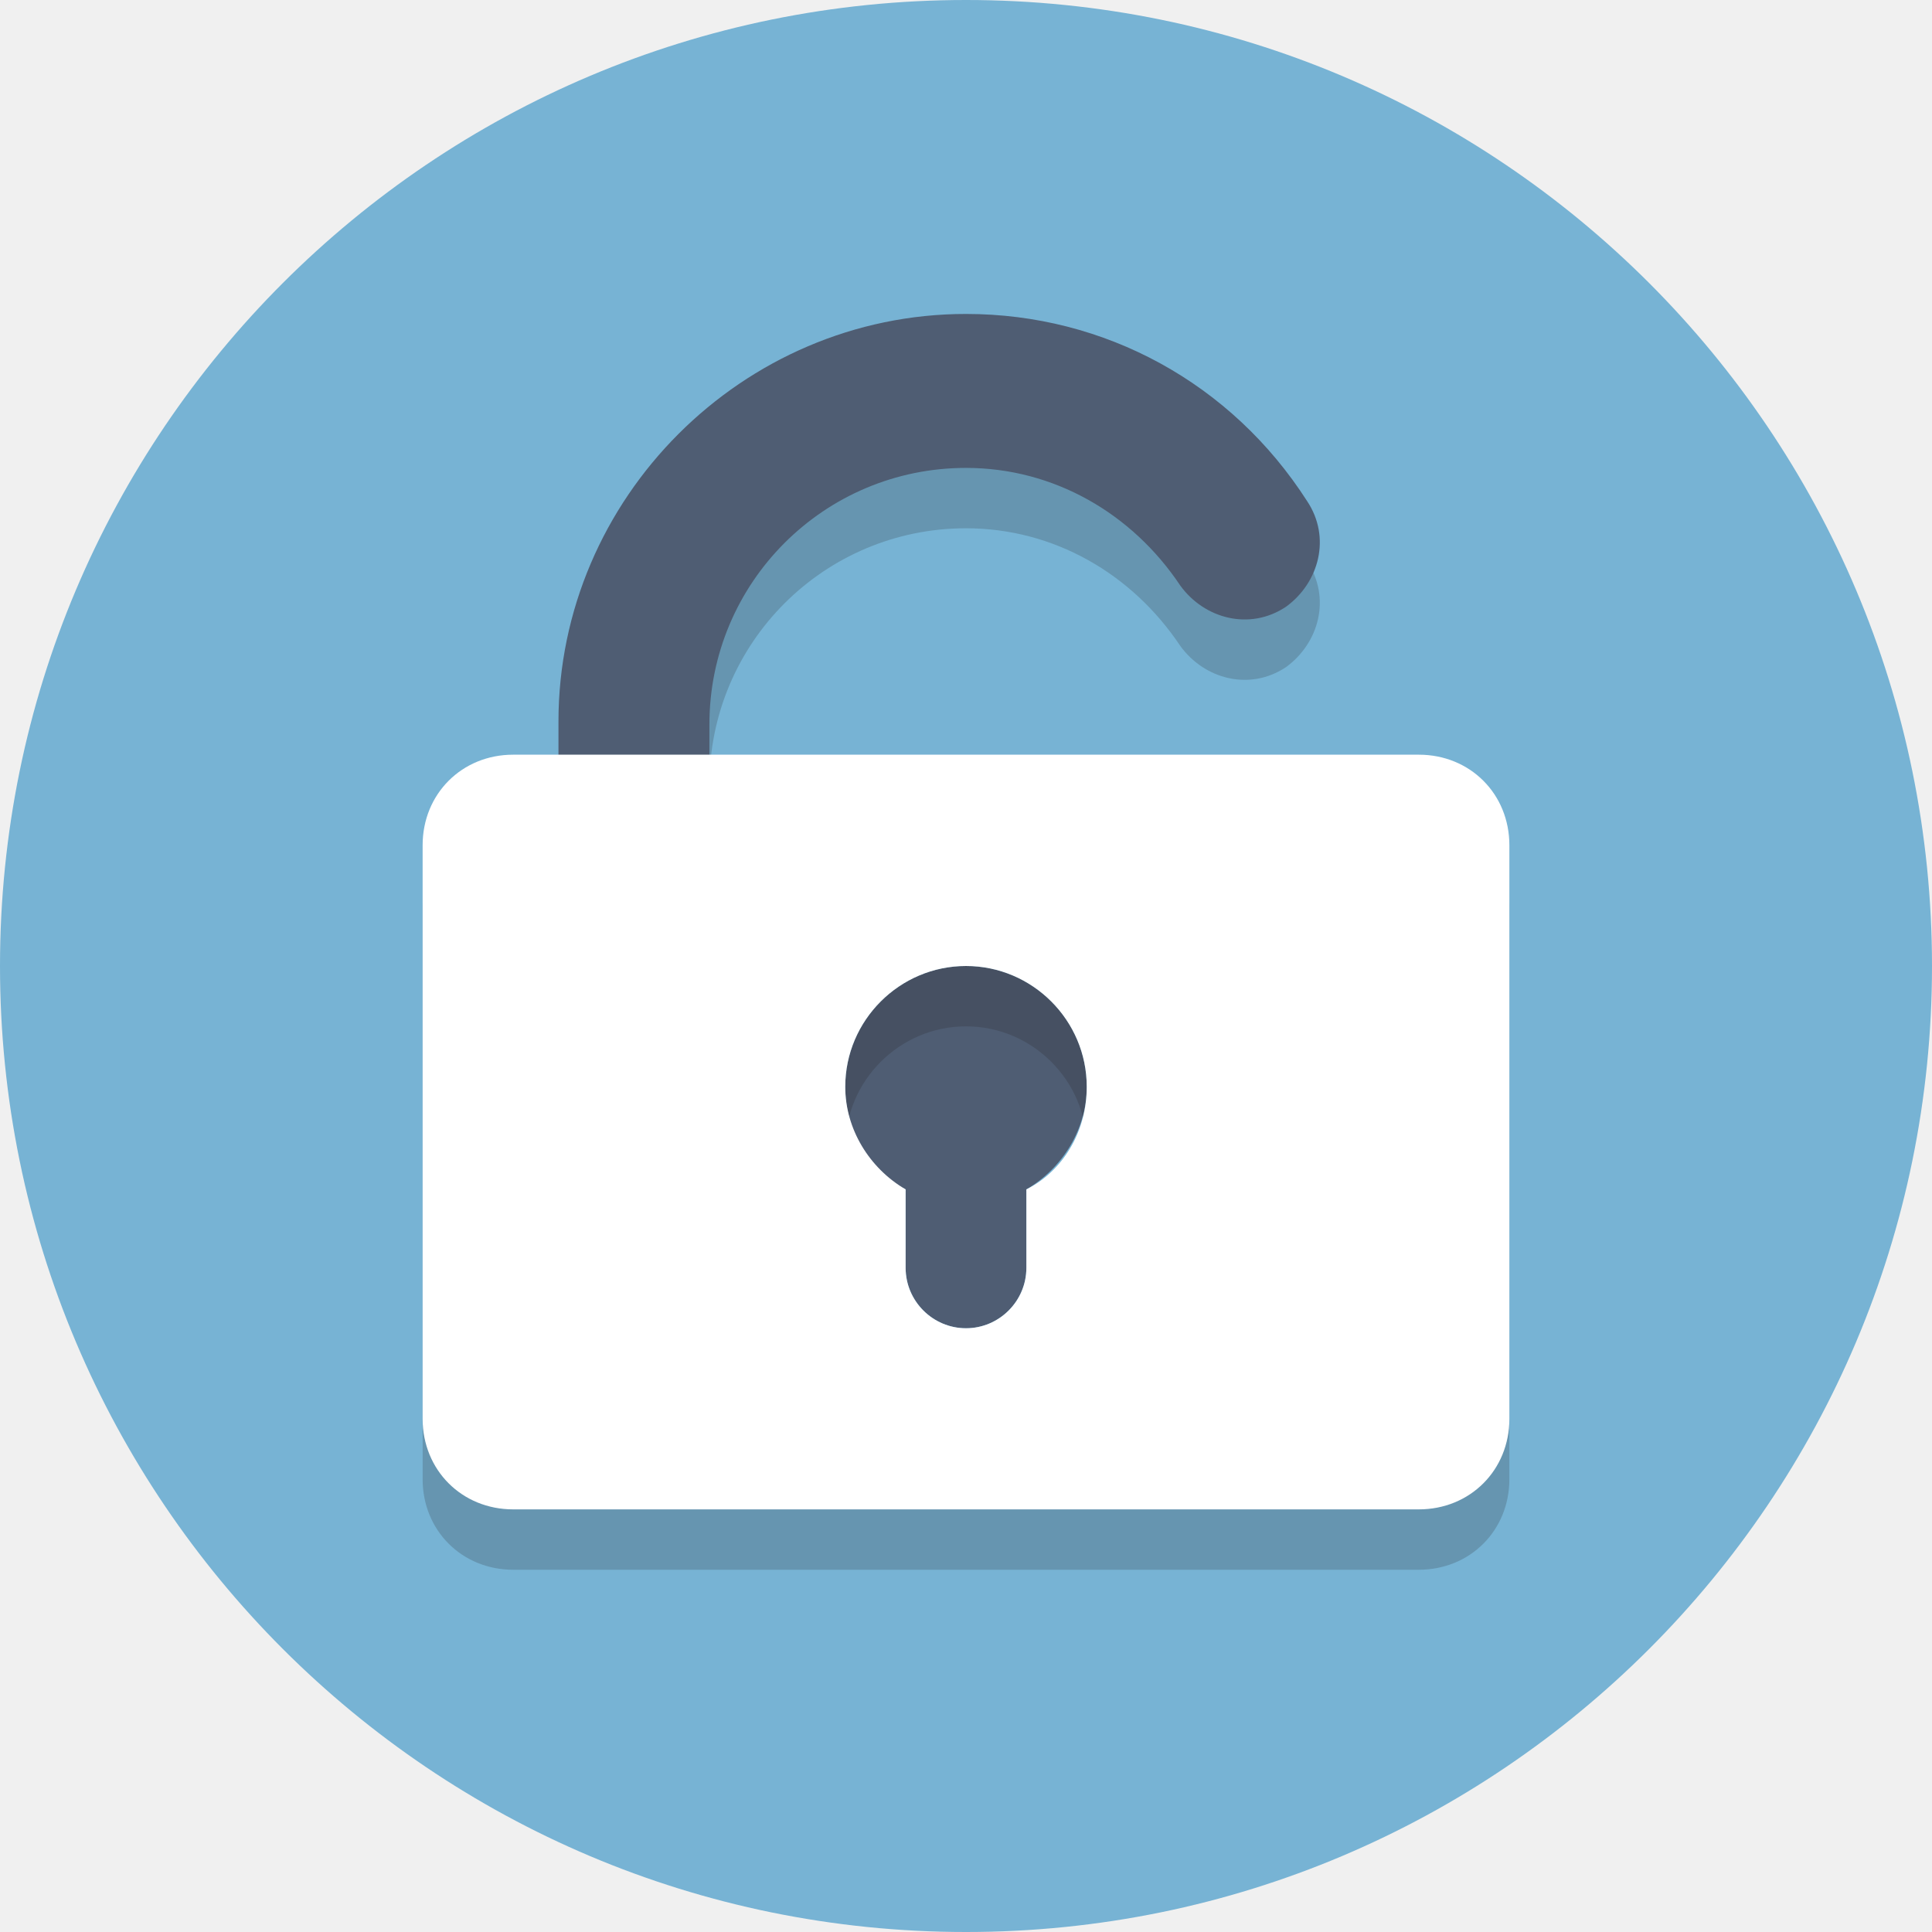
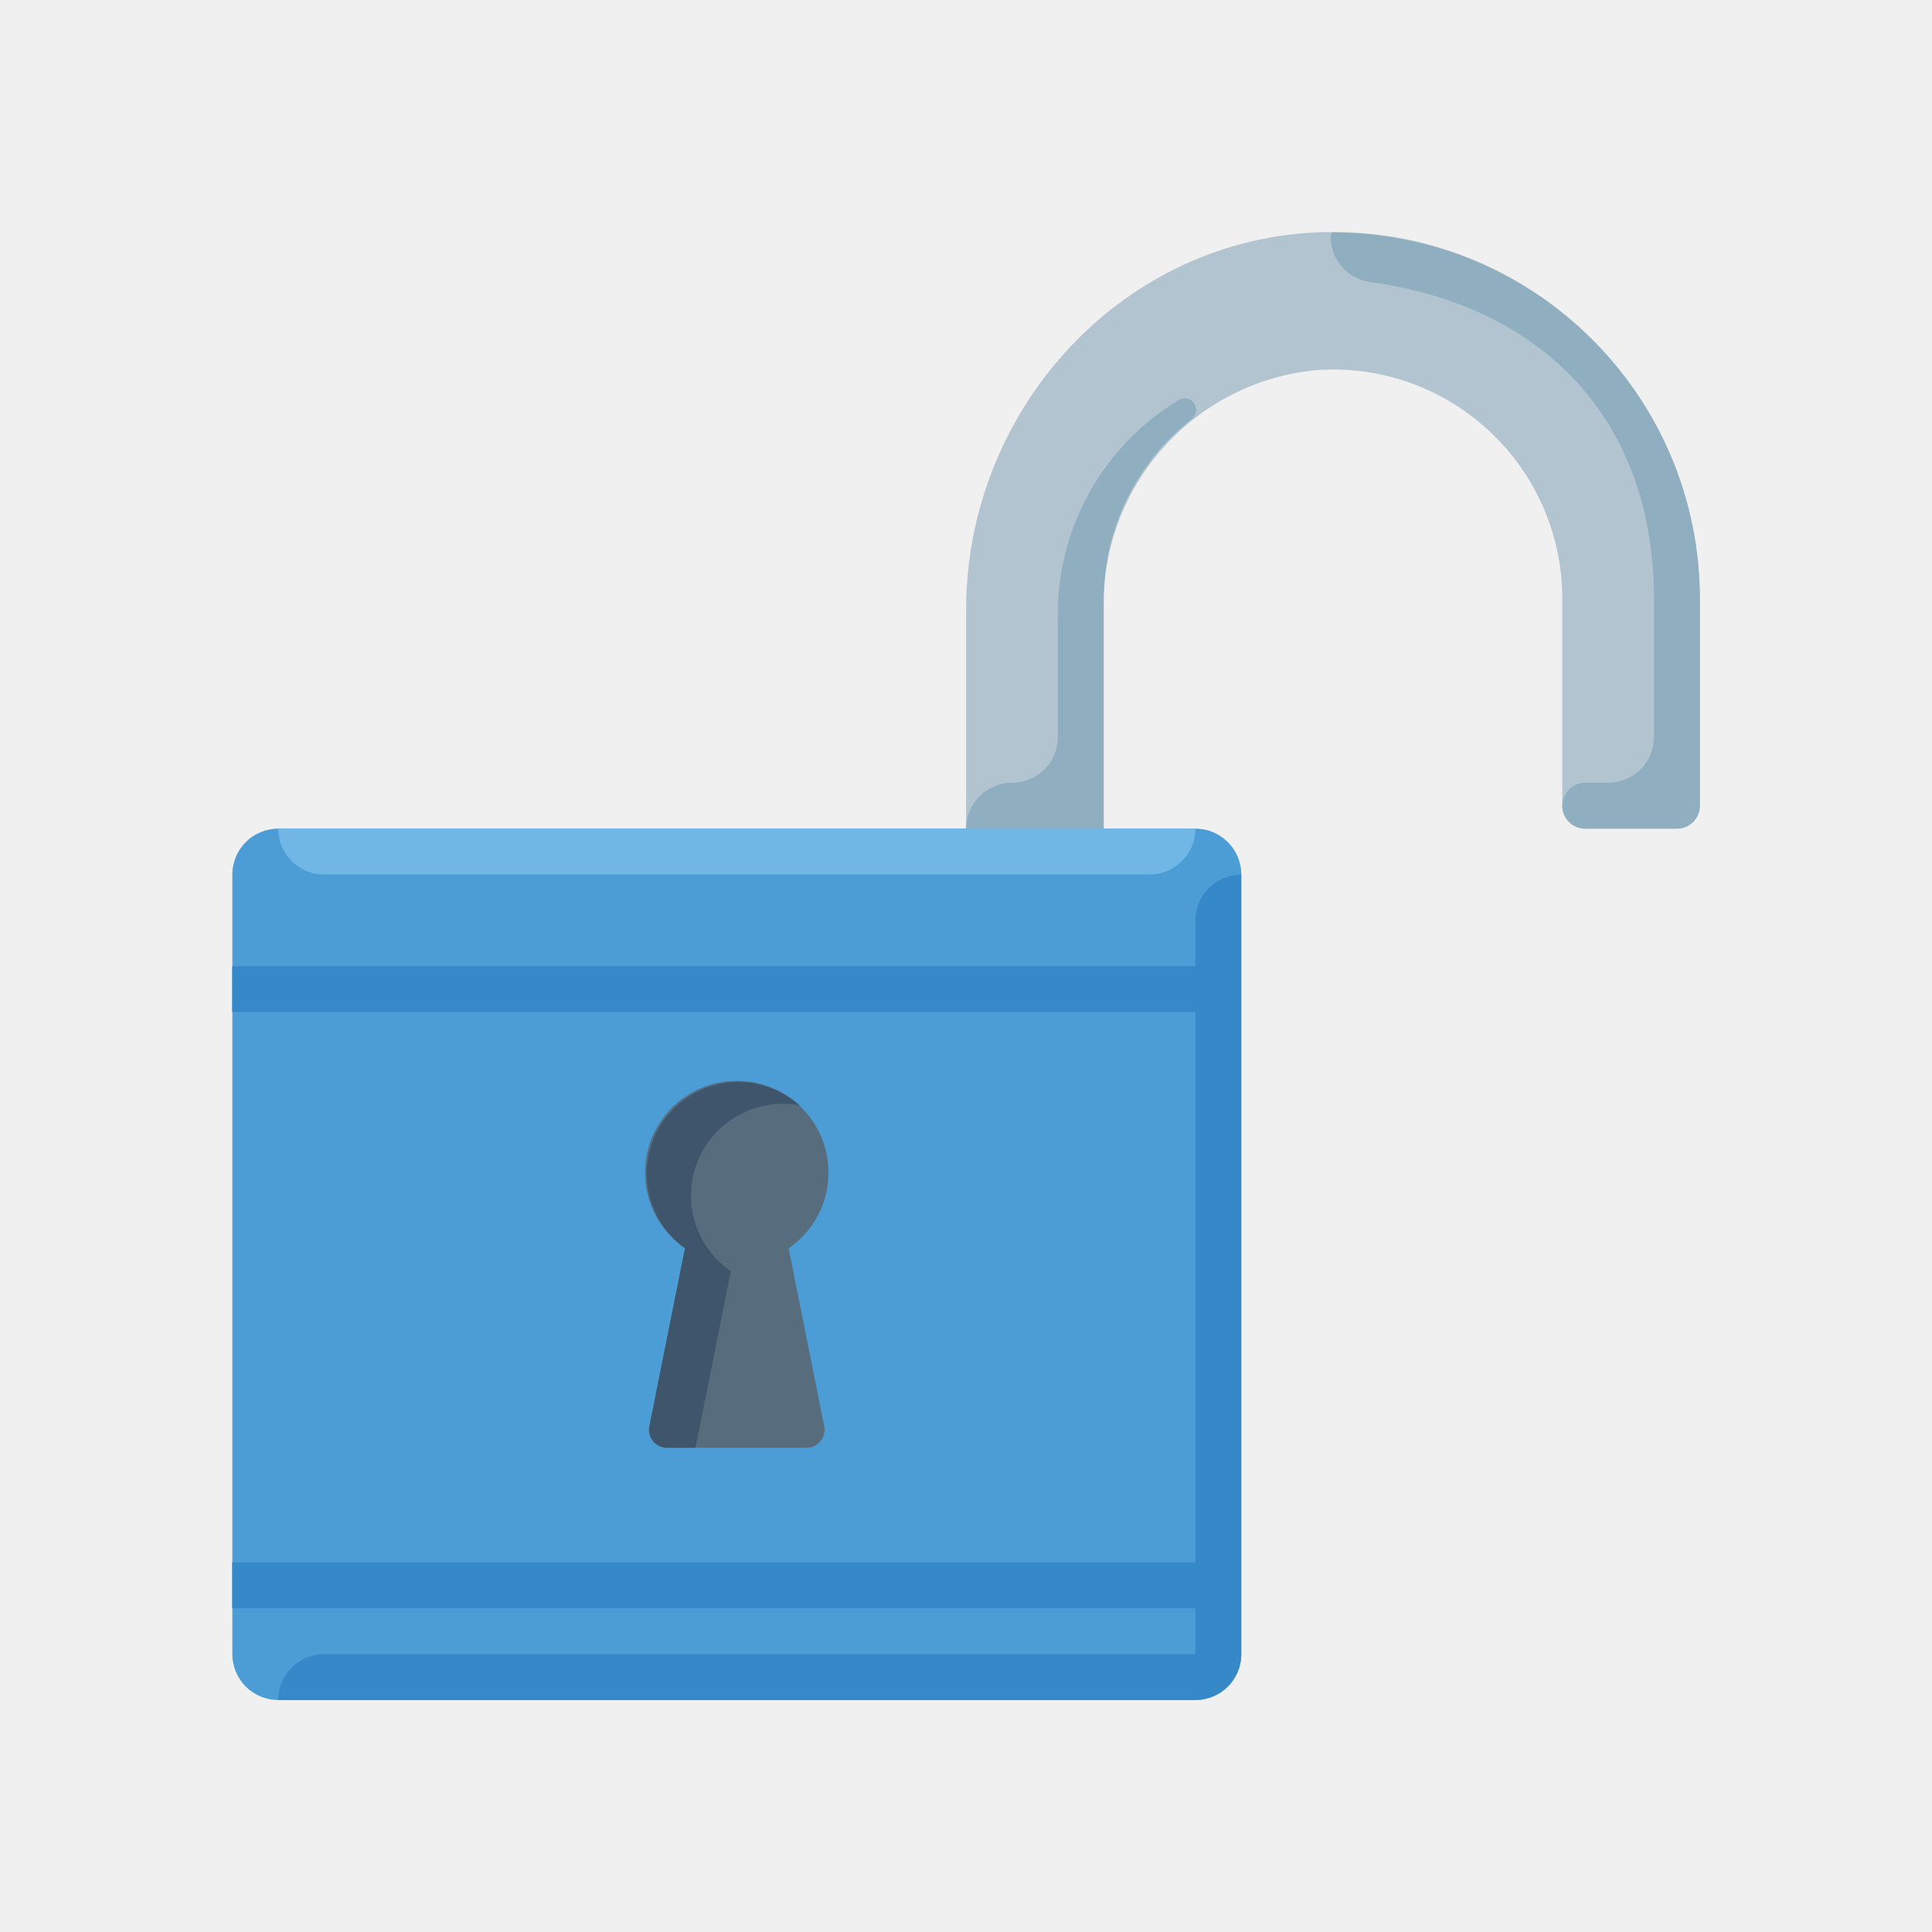
- <svg xmlns="http://www.w3.org/2000/svg" version="1.1" x="0px" y="0px" viewBox="0 0 512 512" xml:space="preserve" id="svg36" width="512" height="512">
-   <defs id="defs40" />
-   <style type="text/css" id="style2">
- 	.st0{fill:#77B3D4;}
- 	.st1{opacity:0.2;}
- 	.st2{fill:#231F20;}
- 	.st3{fill:#4F5D73;}
- 	.st4{fill:#FFFFFF;}
- </style>
-   <g id="Layer_1" transform="scale(8)">
-     <g id="g6">
-       <circle class="st0" cx="32" cy="32" r="32" id="circle4" />
-     </g>
-     <g class="st1" id="g12">
-       <g id="g10">
-         <path class="st2" d="m 21,35.7 c -1.4,0 -2.5,-1.1 -2.5,-2.5 v -7.3 c 0,-7.4 6.1,-13.5 13.5,-13.5 4.6,0 8.8,2.3 11.3,6.2 0.8,1.2 0.4,2.7 -0.7,3.5 -1.2,0.8 -2.7,0.4 -3.5,-0.7 -1.6,-2.4 -4.2,-3.9 -7.1,-3.9 -4.7,0 -8.5,3.8 -8.5,8.5 v 7.3 c 0,1.2 -1.1,2.4 -2.5,2.4 z" id="path8" />
-       </g>
-     </g>
-     <g id="g18">
-       <g id="g16">
-         <path class="st3" d="m 21,33.7 c -1.4,0 -2.5,-1.1 -2.5,-2.5 v -7.3 c 0,-7.4 6.1,-13.5 13.5,-13.5 4.6,0 8.8,2.3 11.3,6.2 0.8,1.2 0.4,2.7 -0.7,3.5 -1.2,0.8 -2.7,0.4 -3.5,-0.7 -1.6,-2.4 -4.2,-3.9 -7.1,-3.9 -4.7,0 -8.5,3.8 -8.5,8.5 v 7.3 c 0,1.2 -1.1,2.4 -2.5,2.4 z" id="path14" />
-       </g>
-     </g>
-     <g id="g24">
-       <g id="g22">
-         <path class="st3" d="m 32,32 c -2.2,0 -4,1.8 -4,4 0,1.5 0.8,2.8 2,3.4 V 42 c 0,1.1 0.9,2 2,2 1.1,0 2,-0.9 2,-2 v -2.6 c 1.2,-0.7 2,-2 2,-3.4 0,-2.2 -1.8,-4 -4,-4 z" id="path20" />
-       </g>
-     </g>
-     <g class="st1" id="g28">
-       <path class="st2" d="M 47,27 H 17 c -1.7,0 -3,1.3 -3,3 v 19 c 0,1.7 1.3,3 3,3 h 30 c 1.7,0 3,-1.3 3,-3 V 30 c 0,-1.7 -1.3,-3 -3,-3 z M 34,41.4 V 44 c 0,1.1 -0.9,2 -2,2 -1.1,0 -2,-0.9 -2,-2 v -2.6 c -1.2,-0.7 -2,-2 -2,-3.4 0,-2.2 1.8,-4 4,-4 2.2,0 4,1.8 4,4 0,1.5 -0.8,2.8 -2,3.4 z" id="path26" />
-     </g>
-     <g id="g32">
-       <path class="st4" d="M 47,25 H 17 c -1.7,0 -3,1.3 -3,3 v 19 c 0,1.7 1.3,3 3,3 h 30 c 1.7,0 3,-1.3 3,-3 V 28 c 0,-1.7 -1.3,-3 -3,-3 z M 34,39.4 V 42 c 0,1.1 -0.9,2 -2,2 -1.1,0 -2,-0.9 -2,-2 v -2.6 c -1.2,-0.7 -2,-2 -2,-3.4 0,-2.2 1.8,-4 4,-4 2.2,0 4,1.8 4,4 0,1.5 -0.8,2.8 -2,3.4 z" id="path30" />
-     </g>
-   </g>
-   <g id="Layer_2">
- </g>
+ <svg xmlns="http://www.w3.org/2000/svg" xml:space="preserve" viewBox="0 0 512 512">
+   <path d="M16.115 208.1H336.01c8.837 0 15.995 7.158 15.995 15.995v271.911c0 8.837-7.158 15.995-15.995 15.995H16.115c-8.837 0-15.995-7.158-15.995-15.995V224.094c0-8.837 7.166-15.994 15.995-15.994z" style="fill:#4c9cd6" transform="matrix(.75983 0 0 .75983 61.484 61.483)" />
+   <path d="M.048 464.008h351.885v15.995H.048zM.048 256.076h351.885v15.995H.048z" style="fill:#3689c9" transform="matrix(.75983 0 0 .75983 61.484 61.483)" />
+   <path d="M208.052 328.06c0-17.666-14.315-31.99-31.99-31.99-17.666 0-31.99 14.315-31.99 31.99a31.998 31.998 0 0 0 13.915 26.399l-12.316 61.58a6.313 6.313 0 0 0 4.399 7.773c.648.176 1.32.256 1.999.224h47.984a6.326 6.326 0 0 0 6.622-5.998 6.269 6.269 0 0 0-.224-1.999l-12.316-61.58a32.017 32.017 0 0 0 13.917-26.399z" style="fill:#576d7e" transform="matrix(.75983 0 0 .75983 61.484 61.483)" />
+   <path d="M336.01 240.089v255.916H32.11c-8.837 0-15.995 7.158-15.995 15.995H336.01c8.837 0 15.995-7.158 15.995-15.995V224.094c-8.83 0-15.995 7.158-15.995 15.995z" style="fill:#3689c9" transform="matrix(.75983 0 0 .75983 61.484 61.483)" />
+   <path d="M173.983 362.449c-14.571-9.997-18.282-29.902-8.285-44.473a31.998 31.998 0 0 1 32.277-13.348c-13.164-11.788-33.381-10.676-45.169 2.487-11.788 13.164-10.676 33.381 2.487 45.169a31.73 31.73 0 0 0 2.695 2.167l-12.316 61.58a6.313 6.313 0 0 0 4.399 7.773c.648.176 1.32.256 1.999.224h9.597z" style="fill:#3f556b" transform="matrix(.75983 0 0 .75983 61.484 61.483)" />
+   <path d="M377.516.168c-68.697 3.519-121.48 62.859-121.48 131.637V208.1h47.984v-77.175c-.632-42.842 31.862-78.926 74.536-82.773 44.066-3.007 82.221 30.286 85.228 74.352.128 1.871.192 3.751.184 5.622v71.976a8 8 0 0 0 7.997 7.997h31.99a8 8 0 0 0 7.997-7.997v-71.976C512.048 57.453 454.827.088 384.162 0c-2.215 0-4.431.048-6.646.168z" style="fill:#b2c4d0" transform="matrix(.75983 0 0 .75983 61.484 61.483)" />
+   <path d="M329.132 59.269a87.172 87.172 0 0 0-41.107 75.015v41.826c0 8.837-7.158 15.995-15.995 15.995s-15.995 7.158-15.995 15.995h47.984v-79.974a79.98 79.98 0 0 1 30.39-62.699 4.015 4.015 0 1 0-4.398-6.718zM383.994.168c-.56 0-.8.72-.8 1.839.2 8.061 6.374 14.707 14.395 15.515 59.261 8.477 98.368 47.424 98.368 110.604v47.984c0 8.837-7.158 15.995-15.995 15.995h-7.997a8 8 0 0 0-7.997 7.997 8 8 0 0 0 7.997 7.997h31.99a8 8 0 0 0 7.997-7.997v-71.976C511.952 57.453 454.667.168 383.994.168Z" style="fill:#8faebf" transform="matrix(.75983 0 0 .75983 61.484 61.483)" />
+   <path d="M16.115 208.1H336.01c0 8.837-7.158 15.995-15.995 15.995H32.109c-8.829-.001-15.994-7.166-15.994-15.995Z" style="fill:#70b7e5" transform="matrix(.75983 0 0 .75983 61.484 61.483)" />
</svg>
